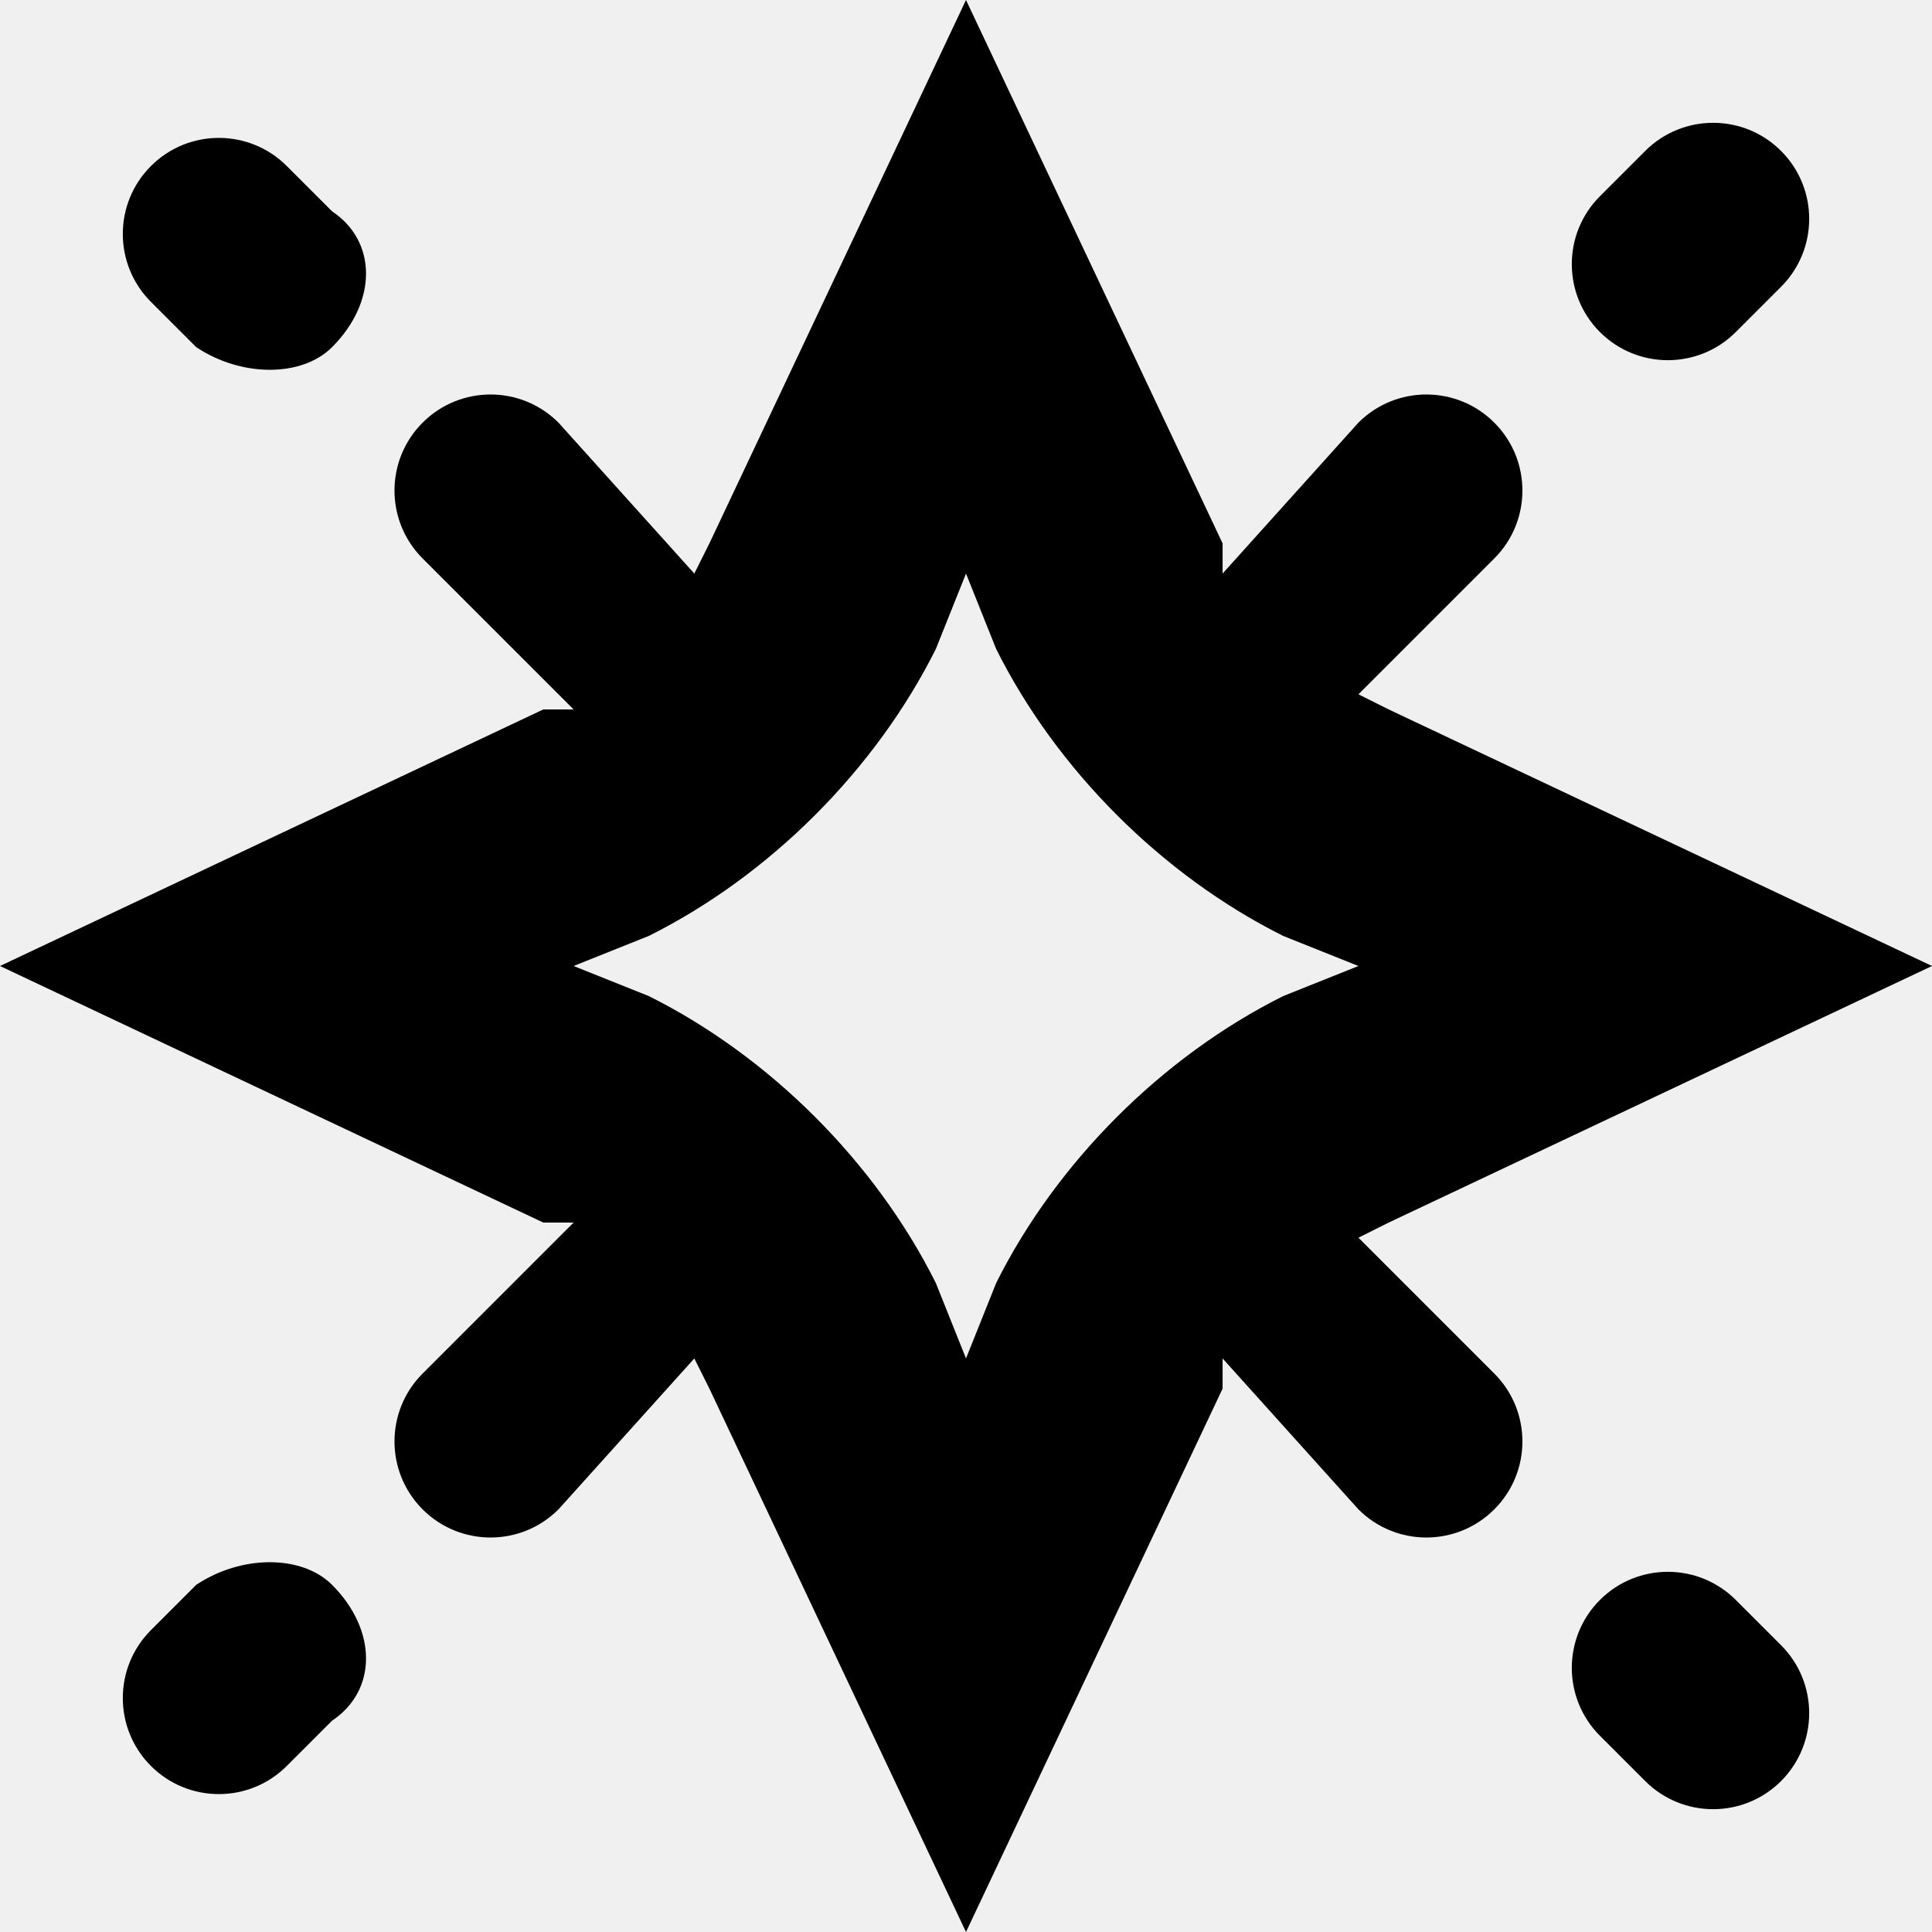
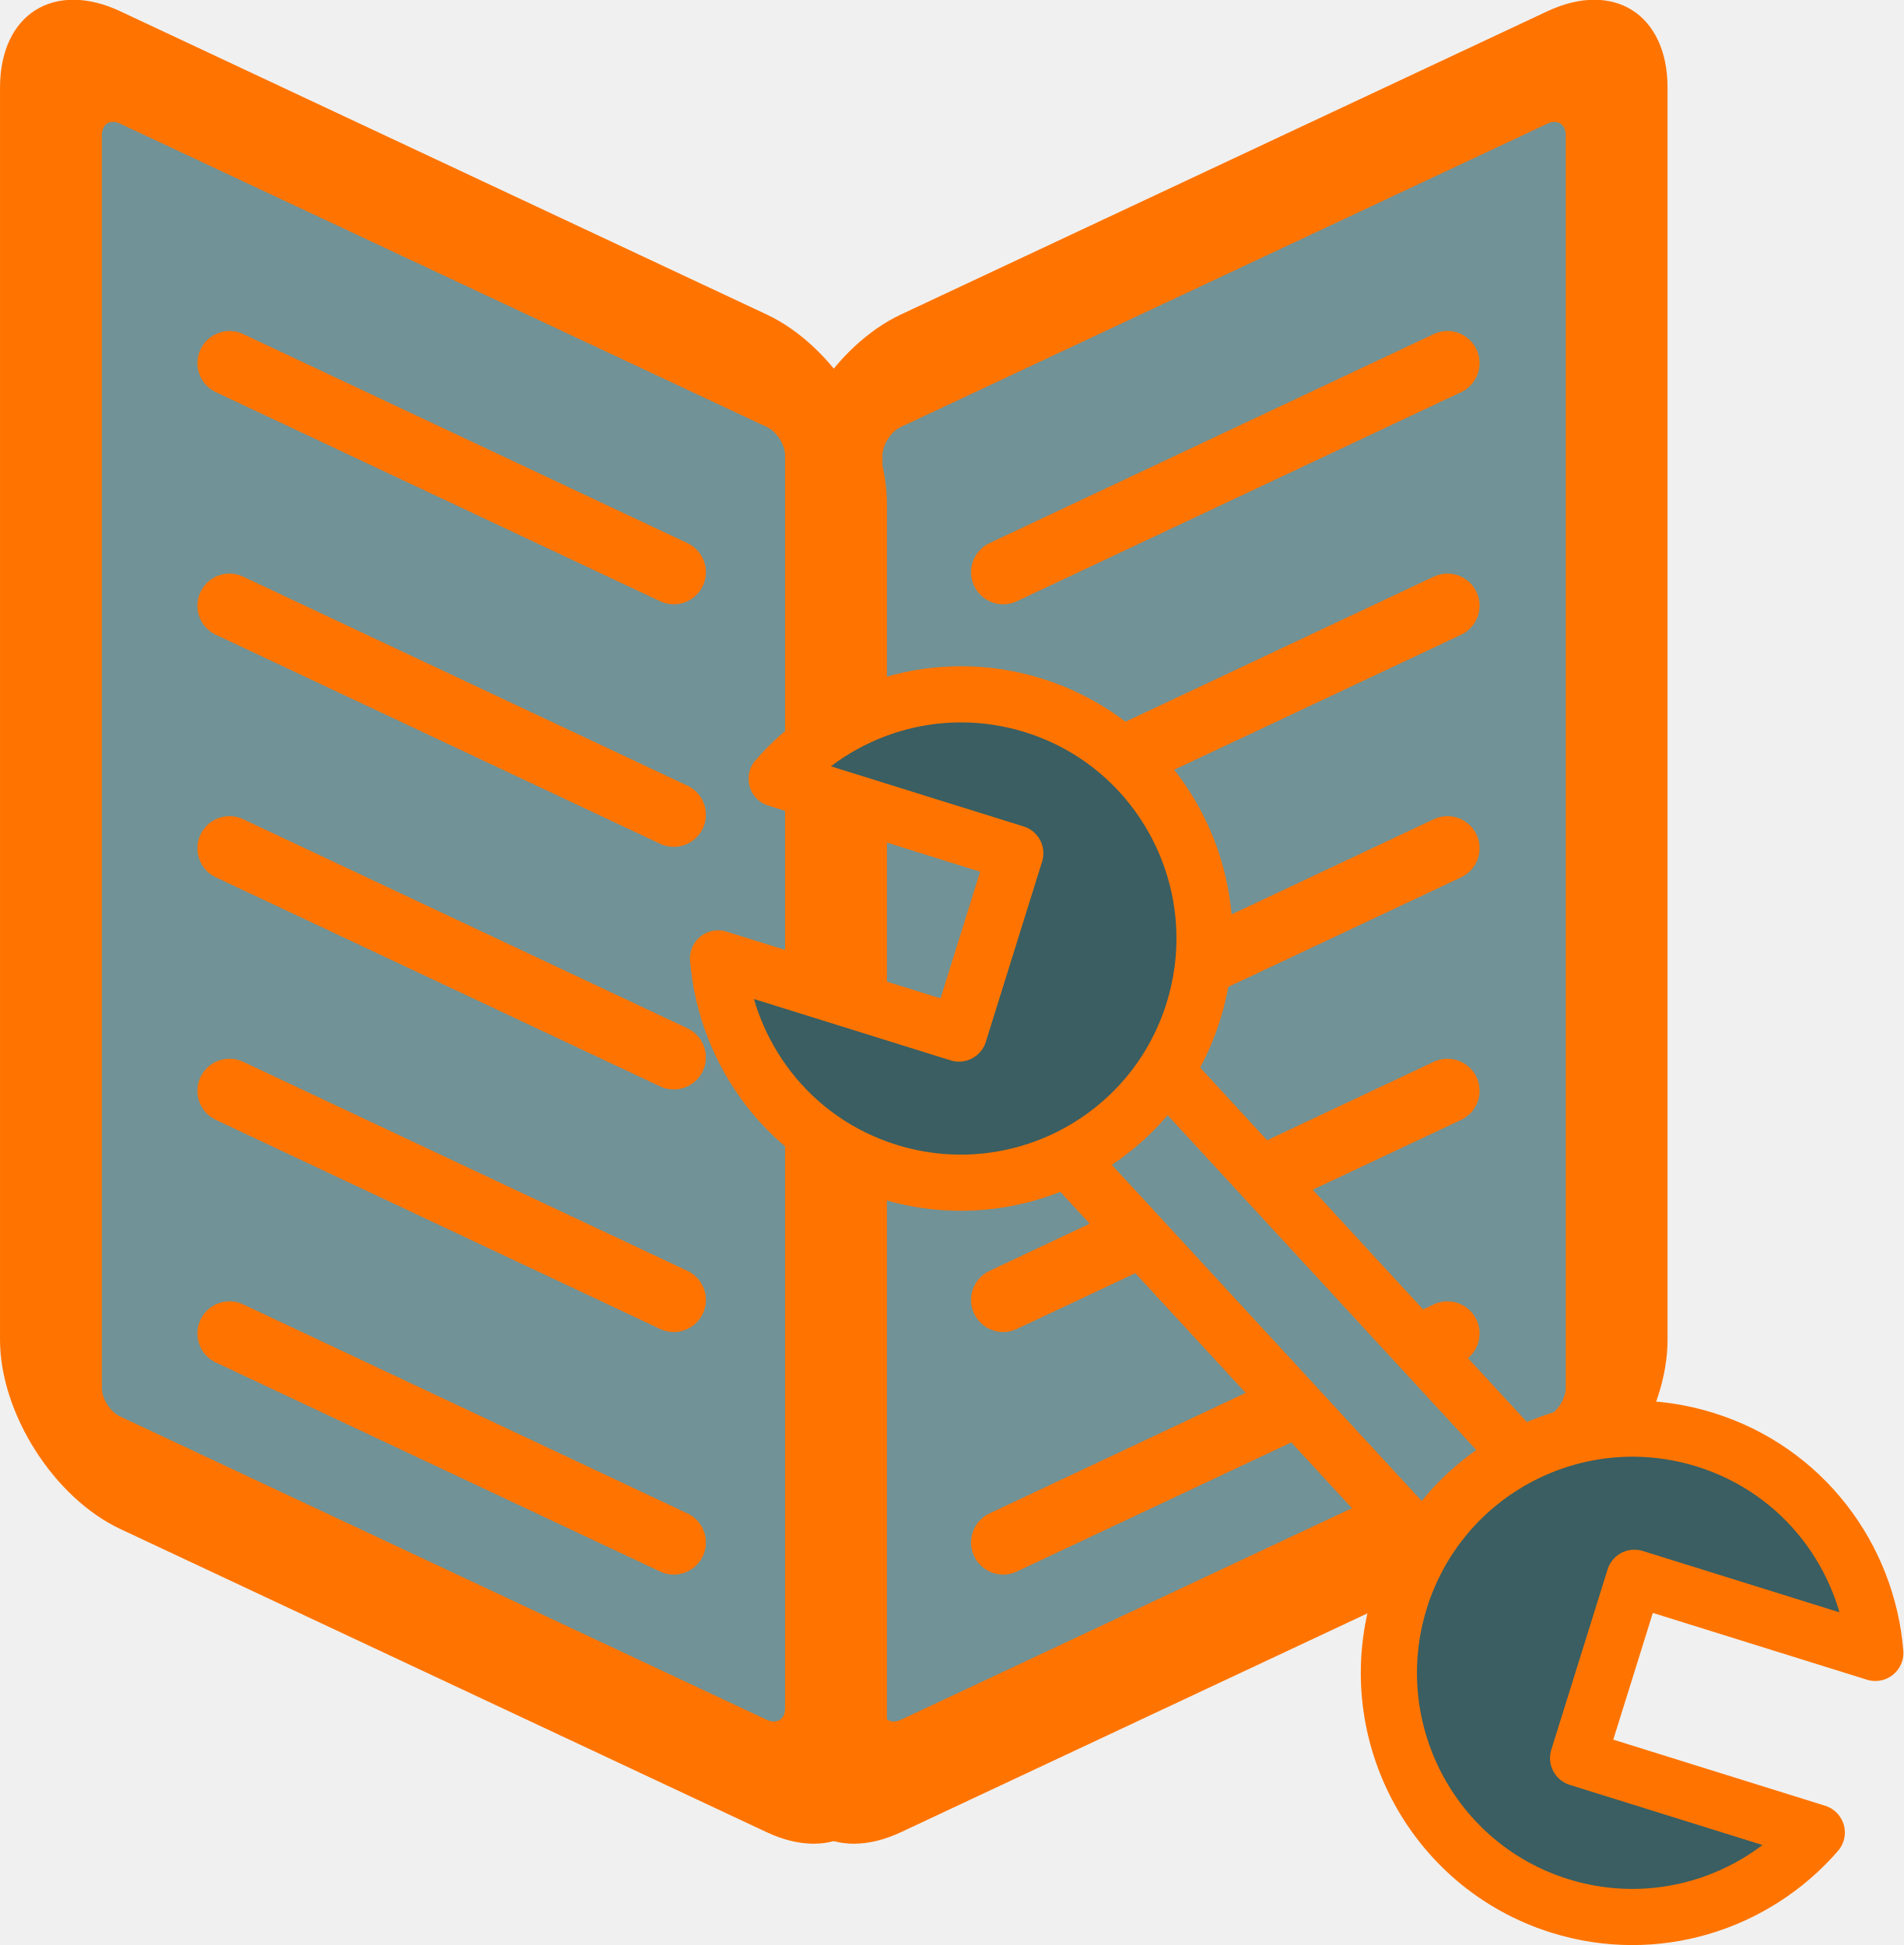
- <svg xmlns="http://www.w3.org/2000/svg" viewBox="0 0 128 128">
-   <path fill-rule="evenodd" d="M81 36 64 0 47 36l-1 2-9-10a6 6 0 0 0-9 9l10 10h-2L0 64l36 17h2L28 91a6 6 0 1 0 9 9l9-10 1 2 17 36 17-36v-2l9 10a6 6 0 1 0 9-9l-9-9 2-1 36-17-36-17-2-1 9-9a6 6 0 1 0-9-9l-9 10v-2Zm-17 2-2 5c-4 8-11 15-19 19l-5 2 5 2c8 4 15 11 19 19l2 5 2-5c4-8 11-15 19-19l5-2-5-2c-8-4-15-11-19-19l-2-5Z" clip-rule="evenodd" />
-   <path d="M118 19a6 6 0 0 0-9-9l-3 3a6 6 0 1 0 9 9l3-3Zm-96 4c-2 2-6 2-9 0l-3-3a6 6 0 1 1 9-9l3 3c3 2 3 6 0 9Zm0 82c-2-2-6-2-9 0l-3 3a6 6 0 1 0 9 9l3-3c3-2 3-6 0-9Zm96 4a6 6 0 0 1-9 9l-3-3a6 6 0 1 1 9-9l3 3Z" />
-   <style>path{fill:#000}@media (prefers-color-scheme:dark){path{fill:#fff}}</style>
+ <svg xmlns="http://www.w3.org/2000/svg" width="24.158mm" height="24.689mm" viewBox="0 0 24.158 24.689" version="1.1" id="svg1">
+   <defs id="defs1" />
+   <g id="layer1" transform="translate(162.9833,369.6229)">
+     <g transform="matrix(0.577096,0,0,0.577096,-316.6454,-372.8778)" id="g64840">
+       <rect y="148.005" x="314.314" width="19.072" transform="matrix(0.9053249,-0.4247198,0,1,0,0)" style="font-size:12px;fill:#719296;fill-opacity:1;fill-rule:evenodd;stroke:#ff7400;stroke-width:2.473;stroke-linejoin:round;stroke-dasharray:none;stroke-opacity:1" rx="1.684" id="rect602-9" height="30.91" />
+       <rect y="-119.032" x="-314.422" width="19.072" transform="matrix(-0.9053246,-0.4247203,0,1,0,0)" style="font-size:12px;fill:#719296;fill-opacity:1;fill-rule:evenodd;stroke:#ff7400;stroke-width:2.473;stroke-linejoin:round;stroke-dasharray:none;stroke-opacity:1" rx="1.684" id="rect603-60" height="30.91" />
+       <g transform="matrix(0.7529067,0,0,0.7529067,258.8235,3.1326)" id="g17634-7">
+         <path d="M 32.574,20.301 45.552,14.193" id="path828-0" style="fill:none;stroke:#ff7400;stroke-width:1.875;stroke-linecap:round;stroke-linejoin:round;stroke-dasharray:none;stroke-opacity:1" transform="translate(6.616529,-0.254482)" />
+         <path d="M 32.574,27.387 45.552,21.28" id="path829-1" style="fill:none;stroke:#ff7400;stroke-width:1.875;stroke-linecap:round;stroke-linejoin:round;stroke-dasharray:none;stroke-opacity:1" transform="translate(6.616529,-0.254482)" />
+         <path d="M 32.574,41.561 45.552,35.453" id="path832-0" style="fill:none;stroke:#ff7400;stroke-width:1.875;stroke-linecap:round;stroke-linejoin:round;stroke-dasharray:none;stroke-opacity:1" transform="translate(6.616529,-0.254482)" />
+         <path d="M 32.574,48.647 45.552,42.54" id="path833-1" style="fill:none;stroke:#ff7400;stroke-width:1.875;stroke-linecap:round;stroke-linejoin:round;stroke-dasharray:none;stroke-opacity:1" transform="translate(6.616529,-0.254482)" />
+         <path d="M 32.574,34.22 45.552,28.112" id="path834-3" style="fill:none;stroke:#ff7400;stroke-width:1.875;stroke-linecap:round;stroke-linejoin:round;stroke-dasharray:none;stroke-opacity:1" transform="translate(6.616529)" />
+       </g>
+       <g id="g17634-1-7" transform="matrix(-0.7529067,0,0,0.7529067,310.5935,3.1326)">
+         <path d="M 32.574,20.301 45.552,14.193" id="path828-2-7" style="fill:none;stroke:#ff7400;stroke-width:1.875;stroke-linecap:round;stroke-linejoin:round;stroke-dasharray:none;stroke-opacity:1" transform="translate(6.616529,-0.254482)" />
+         <path d="M 32.574,27.387 45.552,21.28" id="path829-0-2" style="fill:none;stroke:#ff7400;stroke-width:1.875;stroke-linecap:round;stroke-linejoin:round;stroke-dasharray:none;stroke-opacity:1" transform="translate(6.616529,-0.254482)" />
+         <path d="M 32.574,41.561 45.552,35.453" id="path832-7-64" style="fill:none;stroke:#ff7400;stroke-width:1.875;stroke-linecap:round;stroke-linejoin:round;stroke-dasharray:none;stroke-opacity:1" transform="translate(6.616529,-0.254482)" />
+         <path d="M 32.574,48.647 45.552,42.54" id="path833-3-5" style="fill:none;stroke:#ff7400;stroke-width:1.875;stroke-linecap:round;stroke-linejoin:round;stroke-dasharray:none;stroke-opacity:1" transform="translate(6.616529,-0.254482)" />
+         <path d="M 32.574,34.22 45.552,28.112" id="path834-1-2" style="fill:none;stroke:#ff7400;stroke-width:1.875;stroke-linecap:round;stroke-linejoin:round;stroke-dasharray:none;stroke-opacity:1" transform="translate(6.616529)" />
+       </g>
+       <rect y="218.034" x="-194.834" width="2.878" transform="matrix(-0.7352829,0.6777603,0.6777603,0.7352829,0,0)" style="font-size:12px;fill:#719296;fill-rule:evenodd;stroke:#ff7400;stroke-width:1.235;stroke-linecap:round;stroke-linejoin:round;stroke-dasharray:none" id="rect587" height="14.529" />
+       <path style="font-size:12px;fill:#3a5e61;fill-opacity:1;fill-rule:evenodd;stroke:#ff7400;stroke-width:1.235;stroke-linecap:round;stroke-linejoin:round;stroke-dasharray:none" id="path586" d="m 292.513,27.888 c -0.883,2.829 -3.885,4.404 -6.715,3.521 -2.151,-0.671 -3.565,-2.571 -3.738,-4.688 l 5.299,1.653 1.238,-3.966 -5.249,-1.638 c 1.356,-1.563 3.549,-2.269 5.65,-1.614 2.829,0.883 4.398,3.902 3.515,6.731 z" />
+       <path style="font-size:12px;fill:#3a5e61;fill-opacity:1;fill-rule:evenodd;stroke:#ff7400;stroke-width:1.235;stroke-linecap:round;stroke-linejoin:round;stroke-dasharray:none" id="path585" d="m 297.059,40.83 c 0.883,-2.829 3.885,-4.404 6.715,-3.521 2.151,0.671 3.565,2.571 3.738,4.688 l -5.299,-1.653 -1.238,3.966 5.249,1.638 c -1.356,1.563 -3.549,2.269 -5.65,1.614 -2.829,-0.883 -4.398,-3.902 -3.515,-6.731 z" />
+     </g>
+   </g>
</svg>
